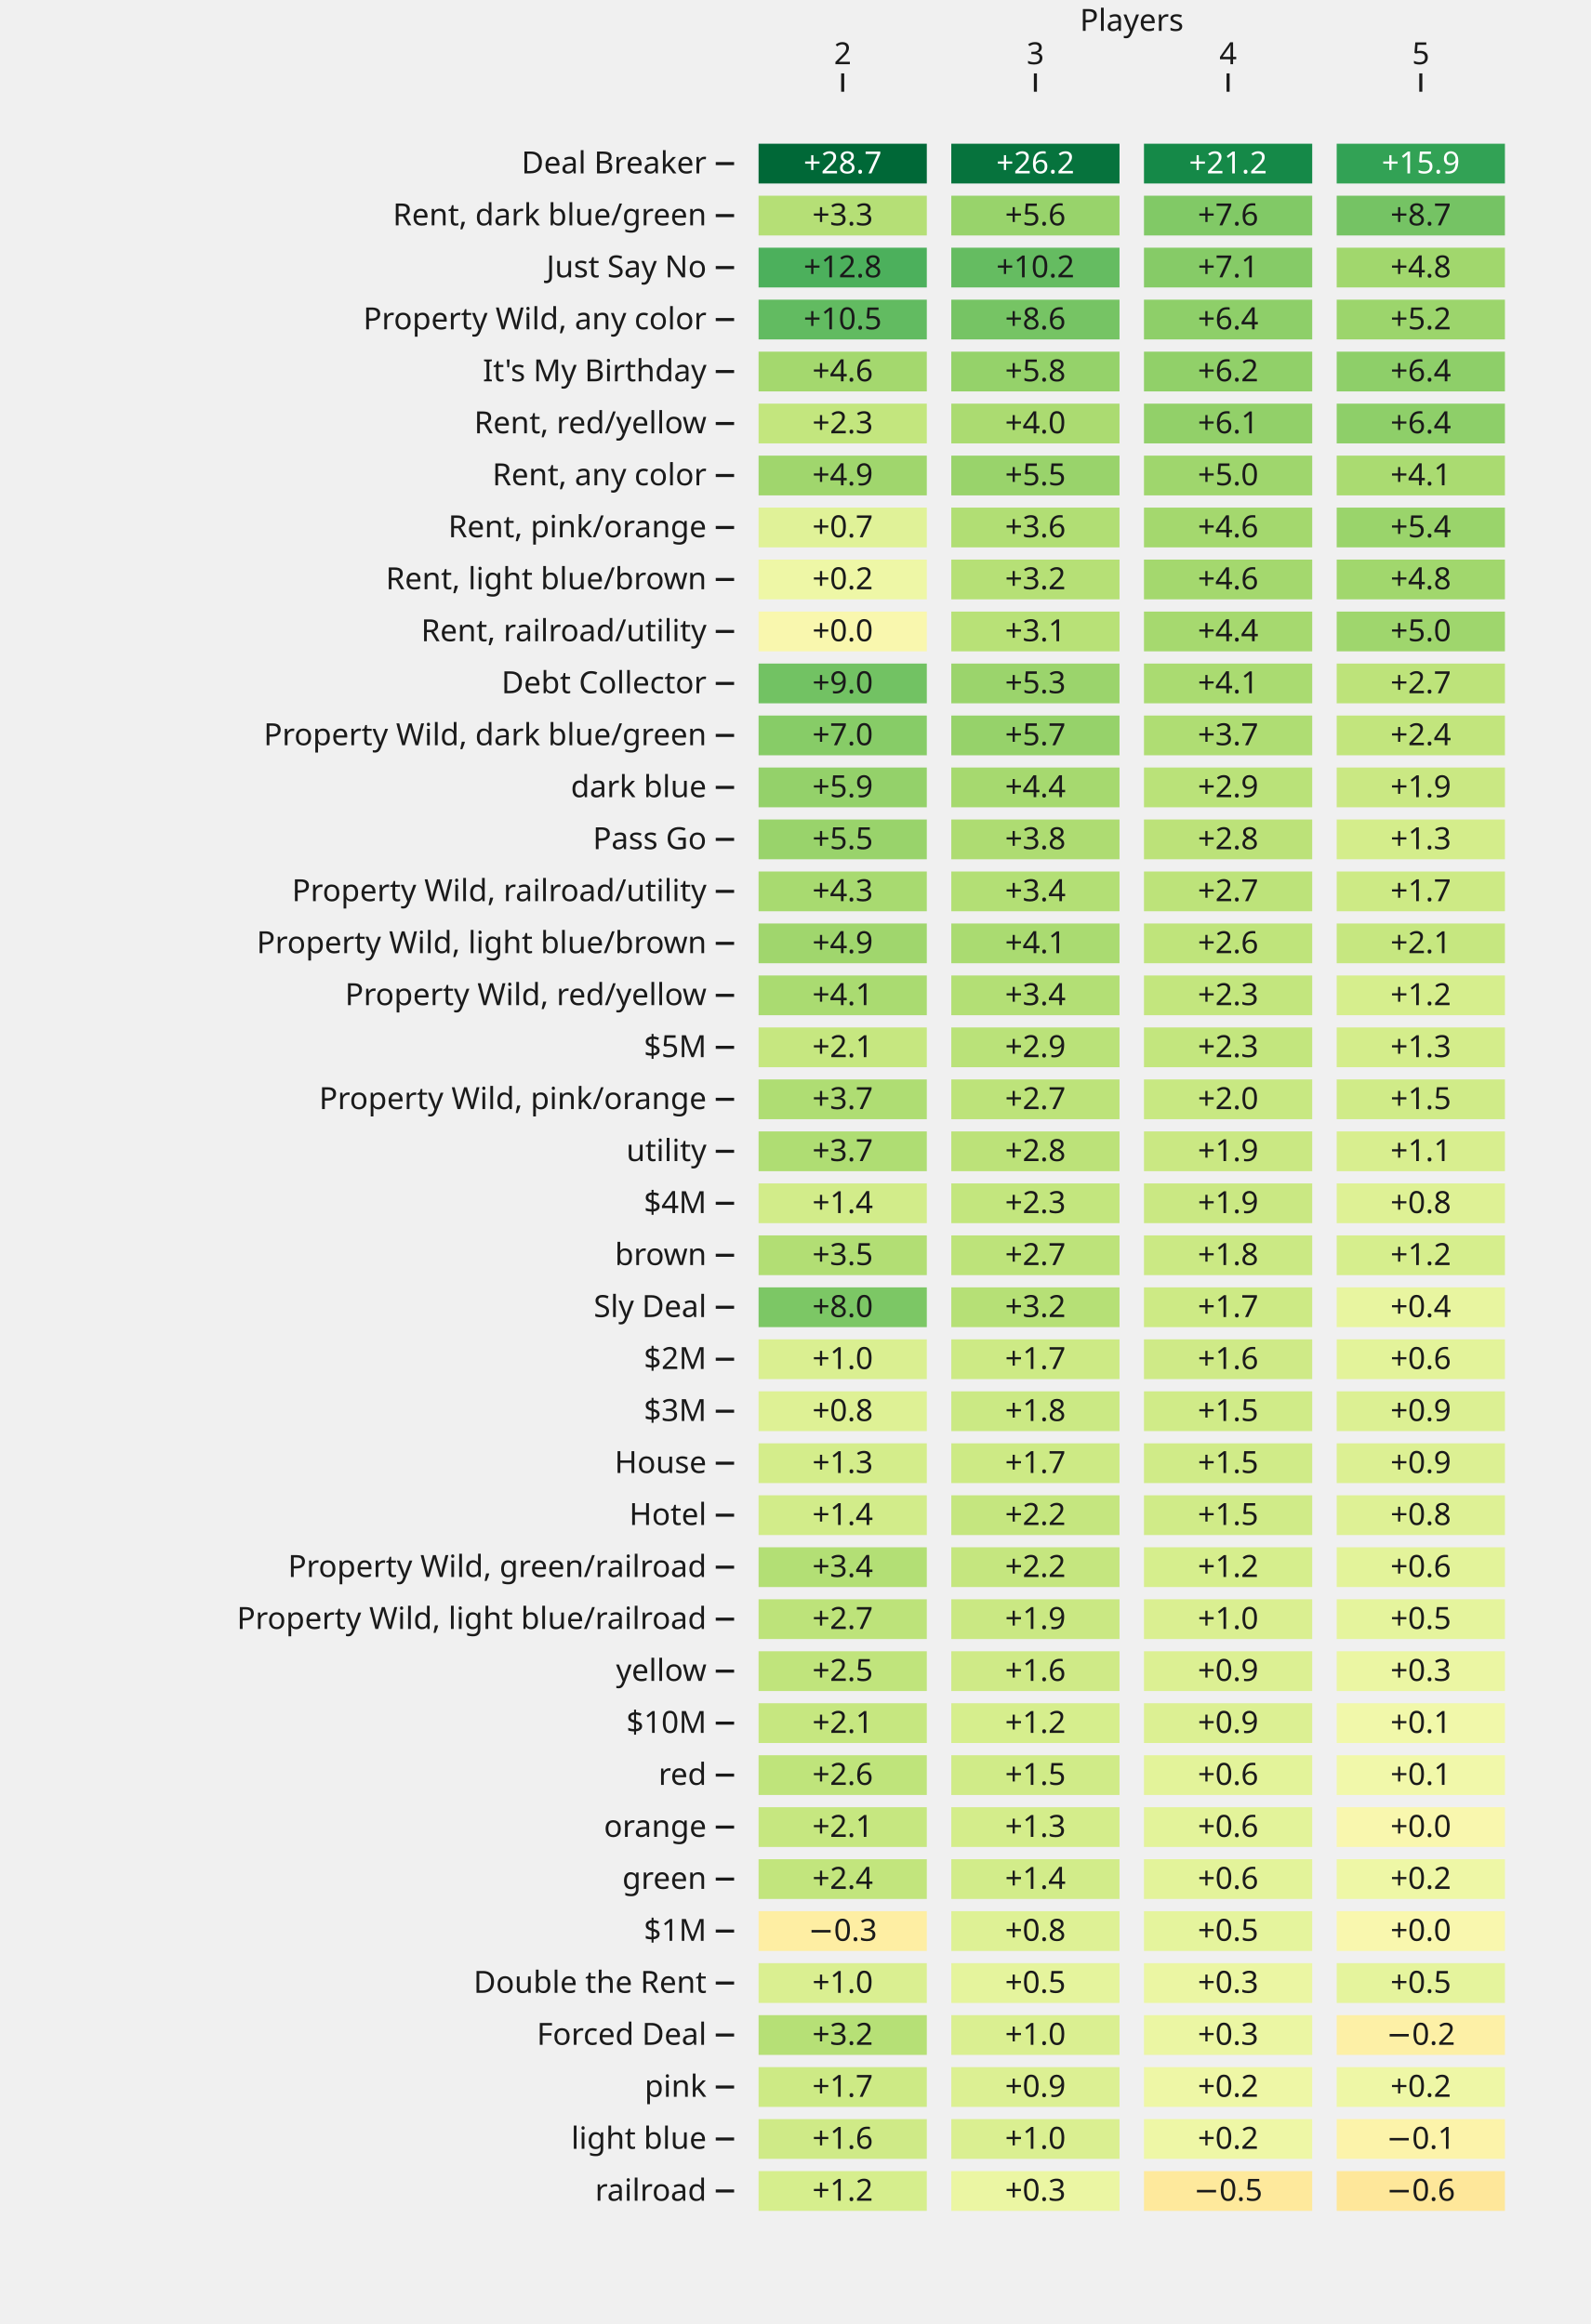
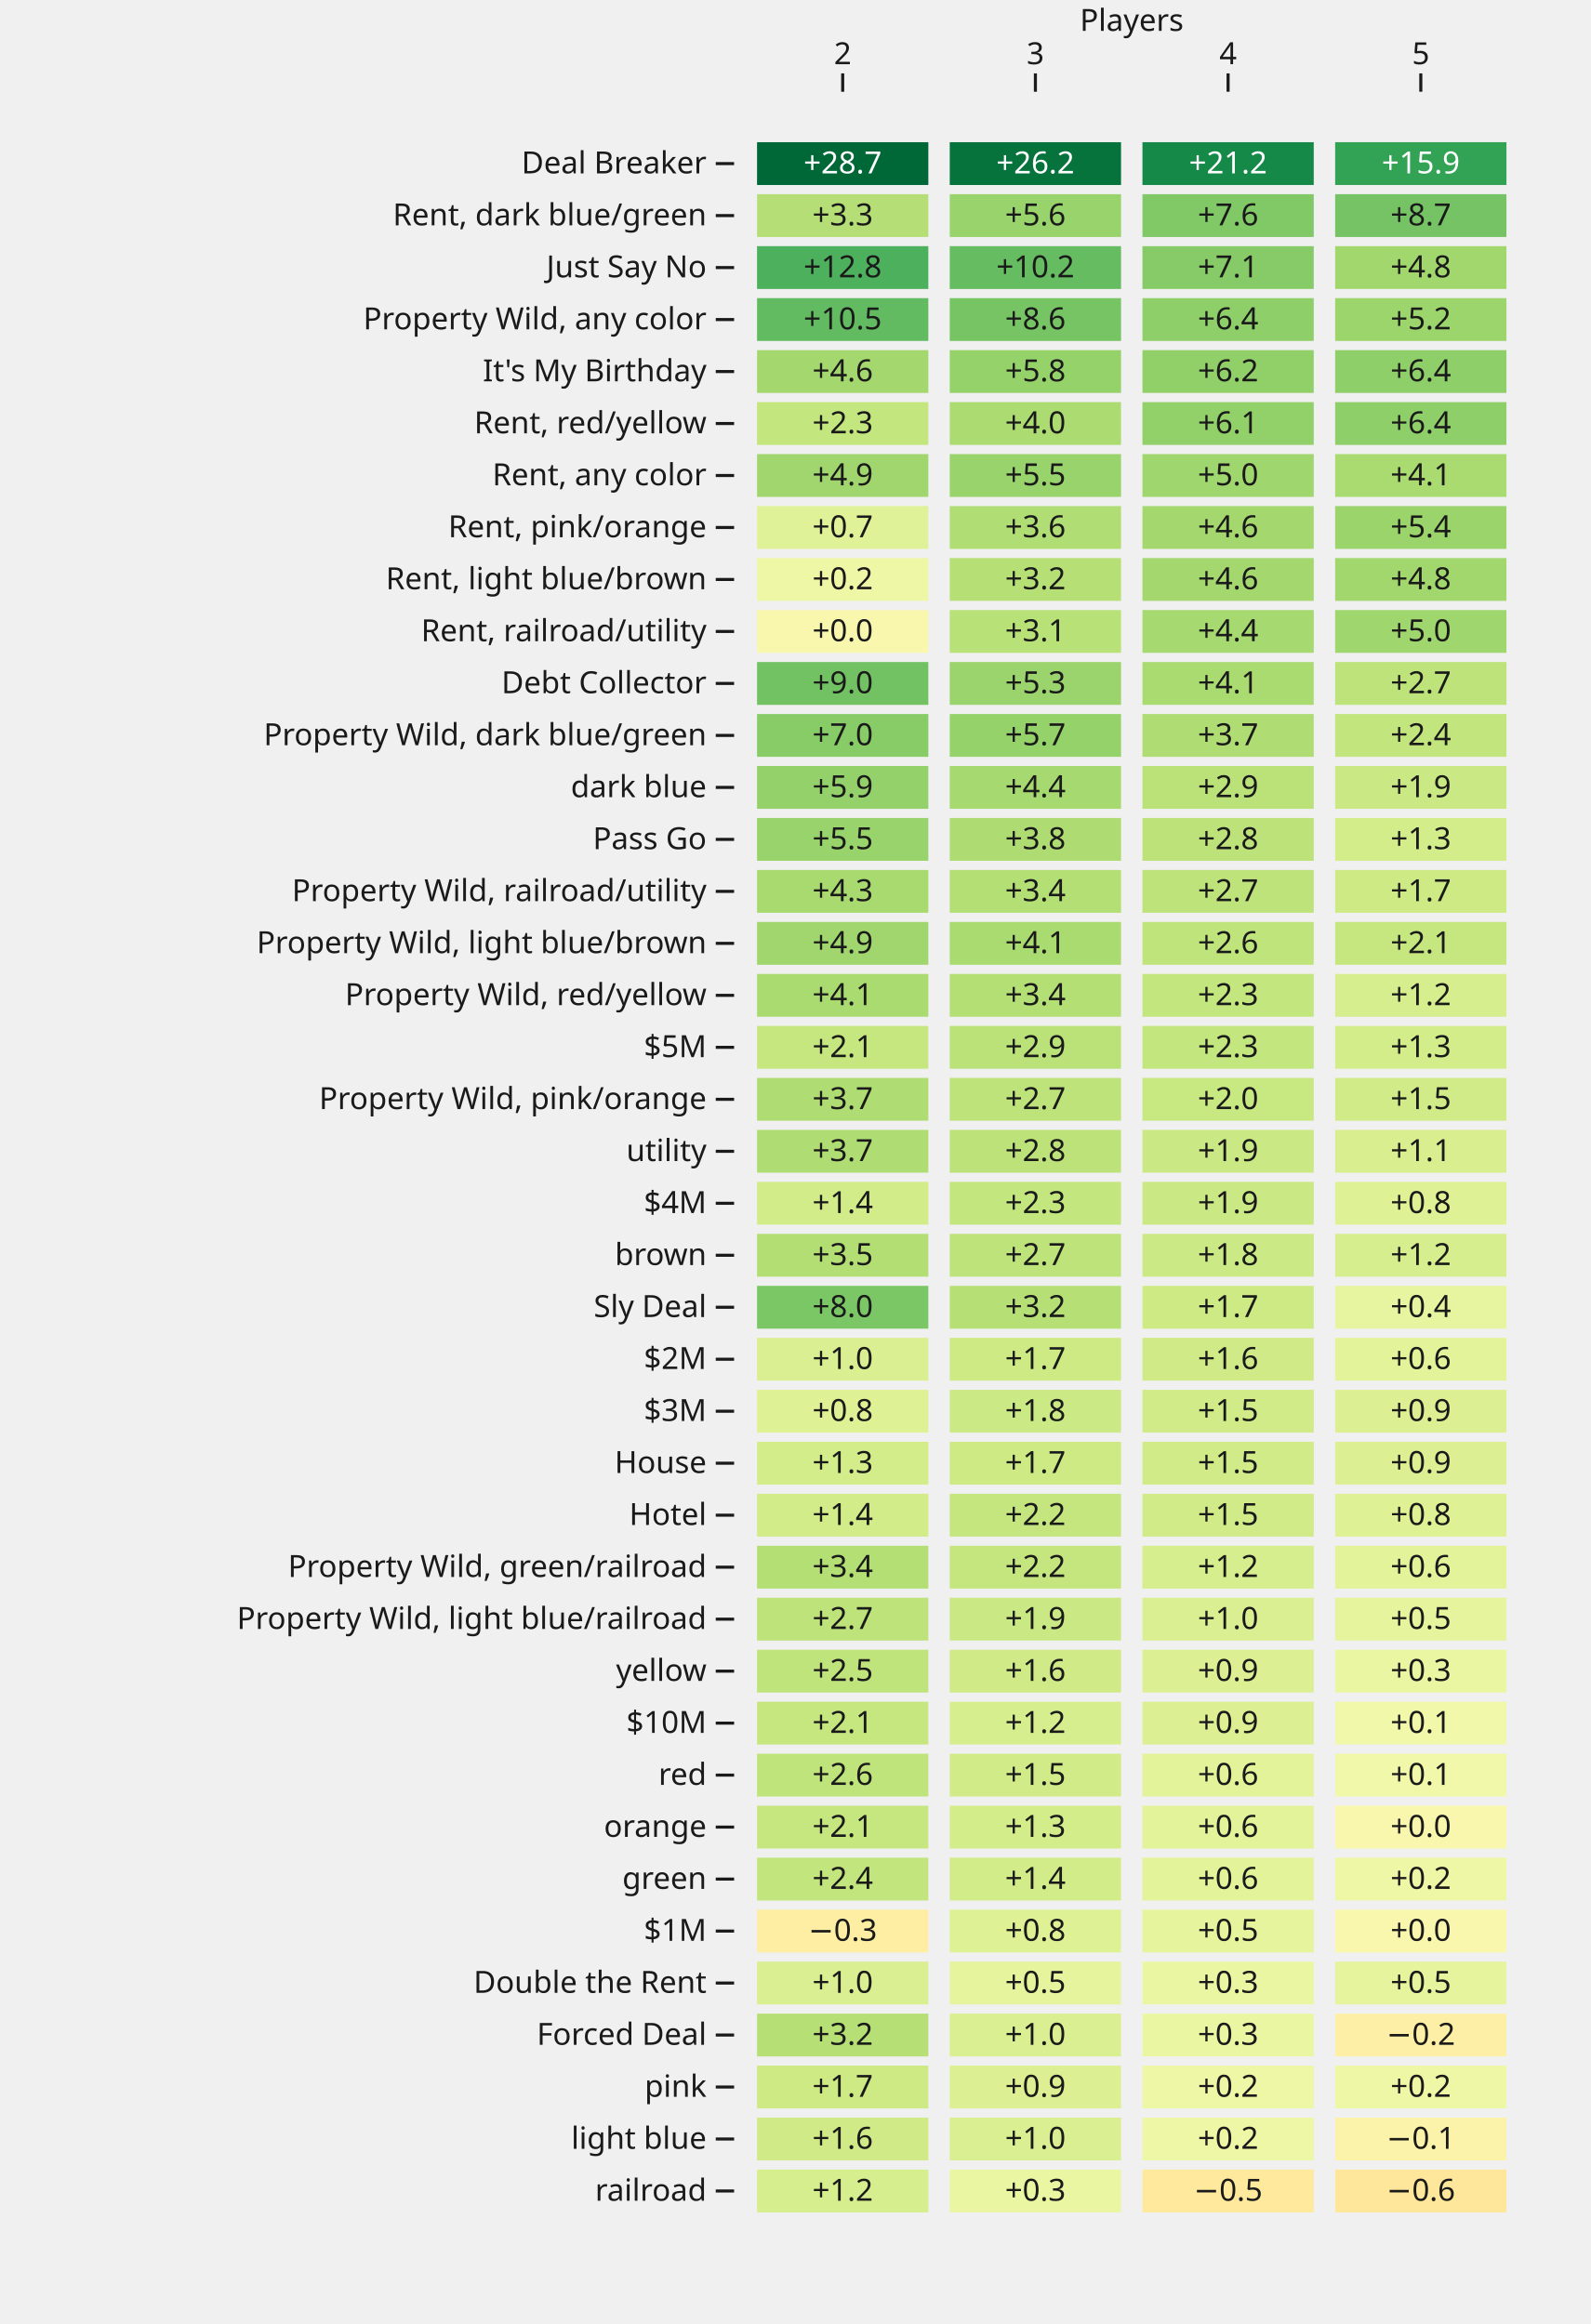
<svg xmlns="http://www.w3.org/2000/svg" class="plot-d6a7b5" fill="currentColor" font-family="system-ui, sans-serif" font-size="10" text-anchor="middle" width="520" height="760" viewBox="0 0 520 760" style="background: rgb(255, 255, 255); color: rgb(26, 26, 26);">
  <style>@media (prefers-color-scheme: dark) { :root { filter: invert(1) hue-rotate(180deg); background: none !important } }</style>
  <style>:where(.plot-d6a7b5) {
  --plot-background: white;
  display: block;
  height: auto;
  height: intrinsic;
  max-width: 100%;
}
:where(.plot-d6a7b5 text),
:where(.plot-d6a7b5 tspan) {
  white-space: pre;
}</style>
  <g aria-label="y-axis tick" aria-hidden="true" fill="none" stroke="currentColor" transform="translate(0,7.5)">
    <path transform="translate(240,46)" d="M0,0L-6,0" />
    <path transform="translate(240,63)" d="M0,0L-6,0" />
    <path transform="translate(240,80)" d="M0,0L-6,0" />
    <path transform="translate(240,97)" d="M0,0L-6,0" />
    <path transform="translate(240,114)" d="M0,0L-6,0" />
    <path transform="translate(240,131)" d="M0,0L-6,0" />
    <path transform="translate(240,148)" d="M0,0L-6,0" />
    <path transform="translate(240,165)" d="M0,0L-6,0" />
    <path transform="translate(240,182)" d="M0,0L-6,0" />
    <path transform="translate(240,199)" d="M0,0L-6,0" />
    <path transform="translate(240,216)" d="M0,0L-6,0" />
    <path transform="translate(240,233)" d="M0,0L-6,0" />
    <path transform="translate(240,250)" d="M0,0L-6,0" />
    <path transform="translate(240,267)" d="M0,0L-6,0" />
    <path transform="translate(240,284)" d="M0,0L-6,0" />
    <path transform="translate(240,301)" d="M0,0L-6,0" />
    <path transform="translate(240,318)" d="M0,0L-6,0" />
    <path transform="translate(240,335)" d="M0,0L-6,0" />
    <path transform="translate(240,352)" d="M0,0L-6,0" />
    <path transform="translate(240,369)" d="M0,0L-6,0" />
    <path transform="translate(240,386)" d="M0,0L-6,0" />
    <path transform="translate(240,403)" d="M0,0L-6,0" />
    <path transform="translate(240,420)" d="M0,0L-6,0" />
    <path transform="translate(240,437)" d="M0,0L-6,0" />
    <path transform="translate(240,454)" d="M0,0L-6,0" />
    <path transform="translate(240,471)" d="M0,0L-6,0" />
    <path transform="translate(240,488)" d="M0,0L-6,0" />
    <path transform="translate(240,505)" d="M0,0L-6,0" />
    <path transform="translate(240,522)" d="M0,0L-6,0" />
    <path transform="translate(240,539)" d="M0,0L-6,0" />
    <path transform="translate(240,556)" d="M0,0L-6,0" />
    <path transform="translate(240,573)" d="M0,0L-6,0" />
    <path transform="translate(240,590)" d="M0,0L-6,0" />
    <path transform="translate(240,607)" d="M0,0L-6,0" />
    <path transform="translate(240,624)" d="M0,0L-6,0" />
    <path transform="translate(240,641)" d="M0,0L-6,0" />
    <path transform="translate(240,658)" d="M0,0L-6,0" />
    <path transform="translate(240,675)" d="M0,0L-6,0" />
    <path transform="translate(240,692)" d="M0,0L-6,0" />
    <path transform="translate(240,709)" d="M0,0L-6,0" />
  </g>
  <g aria-label="y-axis tick label" text-anchor="end" transform="translate(-9,7.5)">
    <text y="0.32em" transform="translate(240,46)">Deal Breaker</text>
    <text y="0.32em" transform="translate(240,63)">Rent, dark blue/green</text>
    <text y="0.32em" transform="translate(240,80)">Just Say No</text>
    <text y="0.32em" transform="translate(240,97)">Property Wild, any color</text>
    <text y="0.32em" transform="translate(240,114)">It's My Birthday</text>
    <text y="0.32em" transform="translate(240,131)">Rent, red/yellow</text>
    <text y="0.32em" transform="translate(240,148)">Rent, any color</text>
    <text y="0.32em" transform="translate(240,165)">Rent, pink/orange</text>
    <text y="0.32em" transform="translate(240,182)">Rent, light blue/brown</text>
    <text y="0.32em" transform="translate(240,199)">Rent, railroad/utility</text>
    <text y="0.32em" transform="translate(240,216)">Debt Collector</text>
    <text y="0.32em" transform="translate(240,233)">Property Wild, dark blue/green</text>
    <text y="0.32em" transform="translate(240,250)">dark blue</text>
    <text y="0.32em" transform="translate(240,267)">Pass Go</text>
    <text y="0.32em" transform="translate(240,284)">Property Wild, railroad/utility</text>
    <text y="0.32em" transform="translate(240,301)">Property Wild, light blue/brown</text>
    <text y="0.32em" transform="translate(240,318)">Property Wild, red/yellow</text>
    <text y="0.32em" transform="translate(240,335)">$5M</text>
    <text y="0.32em" transform="translate(240,352)">Property Wild, pink/orange</text>
    <text y="0.32em" transform="translate(240,369)">utility</text>
    <text y="0.32em" transform="translate(240,386)">$4M</text>
    <text y="0.32em" transform="translate(240,403)">brown</text>
    <text y="0.32em" transform="translate(240,420)">Sly Deal</text>
    <text y="0.32em" transform="translate(240,437)">$2M</text>
    <text y="0.32em" transform="translate(240,454)">$3M</text>
    <text y="0.32em" transform="translate(240,471)">House</text>
    <text y="0.32em" transform="translate(240,488)">Hotel</text>
    <text y="0.32em" transform="translate(240,505)">Property Wild, green/railroad</text>
    <text y="0.32em" transform="translate(240,522)">Property Wild, light blue/railroad</text>
    <text y="0.32em" transform="translate(240,539)">yellow</text>
    <text y="0.32em" transform="translate(240,556)">$10M</text>
    <text y="0.32em" transform="translate(240,573)">red</text>
    <text y="0.32em" transform="translate(240,590)">orange</text>
    <text y="0.32em" transform="translate(240,607)">green</text>
    <text y="0.32em" transform="translate(240,624)">$1M</text>
    <text y="0.32em" transform="translate(240,641)">Double the Rent</text>
    <text y="0.32em" transform="translate(240,658)">Forced Deal</text>
    <text y="0.32em" transform="translate(240,675)">pink</text>
    <text y="0.32em" transform="translate(240,692)">light blue</text>
    <text y="0.32em" transform="translate(240,709)">railroad</text>
  </g>
  <g aria-label="x-axis tick" aria-hidden="true" fill="none" stroke="currentColor" transform="translate(28.5,0)">
    <path transform="translate(247,30)" d="M0,0L0,-6" />
    <path transform="translate(310,30)" d="M0,0L0,-6" />
    <path transform="translate(373,30)" d="M0,0L0,-6" />
    <path transform="translate(436,30)" d="M0,0L0,-6" />
  </g>
  <g aria-label="x-axis tick label" transform="translate(28.5,-9)">
    <text transform="translate(247,30)">2</text>
    <text transform="translate(310,30)">3</text>
    <text transform="translate(373,30)">4</text>
    <text transform="translate(436,30)">5</text>
  </g>
  <g aria-label="x-axis label" transform="translate(0,-27)">
    <text y="0.71em" transform="translate(370,30)">Players</text>
  </g>
  <g aria-label="cell">
-     <rect x="248" width="55" y="47" height="13" fill="rgb(0, 104, 55)" />
-     <rect x="311" width="55" y="47" height="13" fill="rgb(6, 115, 61)" />
-     <rect x="374" width="55" y="47" height="13" fill="rgb(21, 137, 72)" />
-     <rect x="437" width="55" y="47" height="13" fill="rgb(50, 162, 85)" />
-     <rect x="248" width="55" y="64" height="13" fill="rgb(181, 223, 118)" />
-     <rect x="311" width="55" y="64" height="13" fill="rgb(152, 211, 107)" />
-     <rect x="374" width="55" y="64" height="13" fill="rgb(129, 201, 102)" />
-     <rect x="437" width="55" y="64" height="13" fill="rgb(117, 195, 100)" />
-     <rect x="248" width="55" y="81" height="13" fill="rgb(76, 176, 92)" />
-     <rect x="311" width="55" y="81" height="13" fill="rgb(101, 188, 97)" />
-     <rect x="374" width="55" y="81" height="13" fill="rgb(134, 203, 103)" />
-     <rect x="437" width="55" y="81" height="13" fill="rgb(161, 215, 109)" />
-     <rect x="248" width="55" y="98" height="13" fill="rgb(98, 187, 97)" />
-     <rect x="311" width="55" y="98" height="13" fill="rgb(118, 196, 100)" />
-     <rect x="374" width="55" y="98" height="13" fill="rgb(142, 207, 105)" />
-     <rect x="437" width="55" y="98" height="13" fill="rgb(156, 213, 108)" />
-     <rect x="248" width="55" y="115" height="13" fill="rgb(164, 216, 110)" />
-     <rect x="311" width="55" y="115" height="13" fill="rgb(149, 210, 106)" />
-     <rect x="374" width="55" y="115" height="13" fill="rgb(145, 208, 105)" />
-     <rect x="437" width="55" y="115" height="13" fill="rgb(142, 207, 105)" />
-     <rect x="248" width="55" y="132" height="13" fill="rgb(195, 230, 126)" />
-     <rect x="311" width="55" y="132" height="13" fill="rgb(171, 219, 113)" />
-     <rect x="374" width="55" y="132" height="13" fill="rgb(146, 208, 105)" />
-     <rect x="437" width="55" y="132" height="13" fill="rgb(142, 207, 105)" />
-     <rect x="248" width="55" y="149" height="13" fill="rgb(160, 214, 109)" />
-     <rect x="311" width="55" y="149" height="13" fill="rgb(153, 211, 107)" />
-     <rect x="374" width="55" y="149" height="13" fill="rgb(159, 214, 109)" />
-     <rect x="437" width="55" y="149" height="13" fill="rgb(170, 219, 113)" />
-     <rect x="248" width="55" y="166" height="13" fill="rgb(224, 242, 152)" />
-     <rect x="311" width="55" y="166" height="13" fill="rgb(177, 222, 116)" />
-     <rect x="374" width="55" y="166" height="13" fill="rgb(164, 216, 110)" />
-     <rect x="437" width="55" y="166" height="13" fill="rgb(154, 212, 107)" />
-     <rect x="248" width="55" y="183" height="13" fill="rgb(238, 247, 166)" />
-     <rect x="311" width="55" y="183" height="13" fill="rgb(182, 224, 118)" />
-     <rect x="374" width="55" y="183" height="13" fill="rgb(164, 216, 110)" />
-     <rect x="437" width="55" y="183" height="13" fill="rgb(161, 215, 109)" />
-     <rect x="248" width="55" y="200" height="13" fill="rgb(249, 247, 174)" />
-     <rect x="311" width="55" y="200" height="13" fill="rgb(184, 225, 119)" />
-     <rect x="374" width="55" y="200" height="13" fill="rgb(166, 217, 111)" />
-     <rect x="437" width="55" y="200" height="13" fill="rgb(159, 214, 109)" />
-     <rect x="248" width="55" y="217" height="13" fill="rgb(114, 194, 99)" />
-     <rect x="311" width="55" y="217" height="13" fill="rgb(155, 212, 108)" />
-     <rect x="374" width="55" y="217" height="13" fill="rgb(170, 219, 113)" />
-     <rect x="437" width="55" y="217" height="13" fill="rgb(189, 227, 122)" />
-     <rect x="248" width="55" y="234" height="13" fill="rgb(135, 204, 103)" />
-     <rect x="311" width="55" y="234" height="13" fill="rgb(150, 210, 106)" />
-     <rect x="374" width="55" y="234" height="13" fill="rgb(175, 221, 115)" />
-     <rect x="437" width="55" y="234" height="13" fill="rgb(194, 229, 125)" />
-     <rect x="248" width="55" y="251" height="13" fill="rgb(148, 209, 106)" />
-     <rect x="311" width="55" y="251" height="13" fill="rgb(166, 217, 111)" />
-     <rect x="374" width="55" y="251" height="13" fill="rgb(186, 226, 121)" />
-     <rect x="437" width="55" y="251" height="13" fill="rgb(202, 232, 131)" />
-     <rect x="248" width="55" y="268" height="13" fill="rgb(153, 211, 107)" />
-     <rect x="311" width="55" y="268" height="13" fill="rgb(174, 220, 114)" />
-     <rect x="374" width="55" y="268" height="13" fill="rgb(188, 226, 121)" />
-     <rect x="437" width="55" y="268" height="13" fill="rgb(212, 237, 139)" />
-     <rect x="248" width="55" y="285" height="13" fill="rgb(168, 218, 112)" />
-     <rect x="311" width="55" y="285" height="13" fill="rgb(179, 223, 117)" />
-     <rect x="374" width="55" y="285" height="13" fill="rgb(189, 227, 122)" />
-     <rect x="437" width="55" y="285" height="13" fill="rgb(205, 234, 133)" />
-     <rect x="248" width="55" y="302" height="13" fill="rgb(160, 214, 109)" />
-     <rect x="311" width="55" y="302" height="13" fill="rgb(170, 219, 113)" />
-     <rect x="374" width="55" y="302" height="13" fill="rgb(191, 228, 123)" />
-     <rect x="437" width="55" y="302" height="13" fill="rgb(198, 231, 128)" />
-     <rect x="248" width="55" y="319" height="13" fill="rgb(170, 219, 113)" />
-     <rect x="311" width="55" y="319" height="13" fill="rgb(179, 223, 117)" />
-     <rect x="374" width="55" y="319" height="13" fill="rgb(195, 230, 126)" />
-     <rect x="437" width="55" y="319" height="13" fill="rgb(214, 238, 141)" />
-     <rect x="248" width="55" y="336" height="13" fill="rgb(198, 231, 128)" />
-     <rect x="311" width="55" y="336" height="13" fill="rgb(186, 226, 121)" />
-     <rect x="374" width="55" y="336" height="13" fill="rgb(195, 230, 126)" />
-     <rect x="437" width="55" y="336" height="13" fill="rgb(212, 237, 139)" />
-     <rect x="248" width="55" y="353" height="13" fill="rgb(175, 221, 115)" />
-     <rect x="311" width="55" y="353" height="13" fill="rgb(189, 227, 122)" />
-     <rect x="374" width="55" y="353" height="13" fill="rgb(200, 232, 130)" />
-     <rect x="437" width="55" y="353" height="13" fill="rgb(208, 235, 136)" />
-     <rect x="248" width="55" y="370" height="13" fill="rgb(175, 221, 115)" />
-     <rect x="311" width="55" y="370" height="13" fill="rgb(188, 226, 121)" />
-     <rect x="374" width="55" y="370" height="13" fill="rgb(202, 232, 131)" />
-     <rect x="437" width="55" y="370" height="13" fill="rgb(216, 238, 143)" />
-     <rect x="248" width="55" y="387" height="13" fill="rgb(210, 236, 138)" />
-     <rect x="311" width="55" y="387" height="13" fill="rgb(195, 230, 126)" />
-     <rect x="374" width="55" y="387" height="13" fill="rgb(202, 232, 131)" />
-     <rect x="437" width="55" y="387" height="13" fill="rgb(222, 241, 149)" />
-     <rect x="248" width="55" y="404" height="13" fill="rgb(178, 222, 116)" />
-     <rect x="311" width="55" y="404" height="13" fill="rgb(189, 227, 122)" />
-     <rect x="374" width="55" y="404" height="13" fill="rgb(203, 233, 132)" />
-     <rect x="437" width="55" y="404" height="13" fill="rgb(214, 238, 141)" />
-     <rect x="248" width="55" y="421" height="13" fill="rgb(124, 199, 101)" />
-     <rect x="311" width="55" y="421" height="13" fill="rgb(182, 224, 118)" />
-     <rect x="374" width="55" y="421" height="13" fill="rgb(205, 234, 133)" />
-     <rect x="437" width="55" y="421" height="13" fill="rgb(232, 245, 160)" />
-     <rect x="248" width="55" y="438" height="13" fill="rgb(218, 239, 145)" />
-     <rect x="311" width="55" y="438" height="13" fill="rgb(205, 234, 133)" />
-     <rect x="374" width="55" y="438" height="13" fill="rgb(207, 234, 135)" />
-     <rect x="437" width="55" y="438" height="13" fill="rgb(227, 243, 154)" />
-     <rect x="248" width="55" y="455" height="13" fill="rgb(222, 241, 149)" />
-     <rect x="311" width="55" y="455" height="13" fill="rgb(203, 233, 132)" />
-     <rect x="374" width="55" y="455" height="13" fill="rgb(208, 235, 136)" />
-     <rect x="437" width="55" y="455" height="13" fill="rgb(220, 240, 147)" />
-     <rect x="248" width="55" y="472" height="13" fill="rgb(212, 237, 139)" />
-     <rect x="311" width="55" y="472" height="13" fill="rgb(205, 234, 133)" />
-     <rect x="374" width="55" y="472" height="13" fill="rgb(208, 235, 136)" />
-     <rect x="437" width="55" y="472" height="13" fill="rgb(220, 240, 147)" />
-     <rect x="248" width="55" y="489" height="13" fill="rgb(210, 236, 138)" />
-     <rect x="311" width="55" y="489" height="13" fill="rgb(197, 230, 127)" />
-     <rect x="374" width="55" y="489" height="13" fill="rgb(208, 235, 136)" />
-     <rect x="437" width="55" y="489" height="13" fill="rgb(222, 241, 149)" />
-     <rect x="248" width="55" y="506" height="13" fill="rgb(179, 223, 117)" />
-     <rect x="311" width="55" y="506" height="13" fill="rgb(197, 230, 127)" />
-     <rect x="374" width="55" y="506" height="13" fill="rgb(214, 238, 141)" />
-     <rect x="437" width="55" y="506" height="13" fill="rgb(227, 243, 154)" />
-     <rect x="248" width="55" y="523" height="13" fill="rgb(189, 227, 122)" />
-     <rect x="311" width="55" y="523" height="13" fill="rgb(202, 232, 131)" />
-     <rect x="374" width="55" y="523" height="13" fill="rgb(218, 239, 145)" />
-     <rect x="437" width="55" y="523" height="13" fill="rgb(229, 244, 157)" />
-     <rect x="248" width="55" y="540" height="13" fill="rgb(192, 228, 124)" />
-     <rect x="311" width="55" y="540" height="13" fill="rgb(207, 234, 135)" />
-     <rect x="374" width="55" y="540" height="13" fill="rgb(220, 240, 147)" />
-     <rect x="437" width="55" y="540" height="13" fill="rgb(235, 246, 163)" />
-     <rect x="248" width="55" y="557" height="13" fill="rgb(198, 231, 128)" />
-     <rect x="311" width="55" y="557" height="13" fill="rgb(214, 238, 141)" />
-     <rect x="374" width="55" y="557" height="13" fill="rgb(220, 240, 147)" />
-     <rect x="437" width="55" y="557" height="13" fill="rgb(241, 248, 170)" />
-     <rect x="248" width="55" y="574" height="13" fill="rgb(191, 228, 123)" />
-     <rect x="311" width="55" y="574" height="13" fill="rgb(208, 235, 136)" />
-     <rect x="374" width="55" y="574" height="13" fill="rgb(227, 243, 154)" />
-     <rect x="437" width="55" y="574" height="13" fill="rgb(241, 248, 170)" />
-     <rect x="248" width="55" y="591" height="13" fill="rgb(198, 231, 128)" />
-     <rect x="311" width="55" y="591" height="13" fill="rgb(212, 237, 139)" />
-     <rect x="374" width="55" y="591" height="13" fill="rgb(227, 243, 154)" />
-     <rect x="437" width="55" y="591" height="13" fill="rgb(249, 247, 174)" />
-     <rect x="248" width="55" y="608" height="13" fill="rgb(194, 229, 125)" />
-     <rect x="311" width="55" y="608" height="13" fill="rgb(210, 236, 138)" />
-     <rect x="374" width="55" y="608" height="13" fill="rgb(227, 243, 154)" />
-     <rect x="437" width="55" y="608" height="13" fill="rgb(238, 247, 166)" />
-     <rect x="248" width="55" y="625" height="13" fill="rgb(254, 238, 163)" />
-     <rect x="311" width="55" y="625" height="13" fill="rgb(222, 241, 149)" />
-     <rect x="374" width="55" y="625" height="13" fill="rgb(229, 244, 157)" />
-     <rect x="437" width="55" y="625" height="13" fill="rgb(249, 247, 174)" />
-     <rect x="248" width="55" y="642" height="13" fill="rgb(218, 239, 145)" />
-     <rect x="311" width="55" y="642" height="13" fill="rgb(229, 244, 157)" />
-     <rect x="374" width="55" y="642" height="13" fill="rgb(235, 246, 163)" />
-     <rect x="437" width="55" y="642" height="13" fill="rgb(229, 244, 157)" />
-     <rect x="248" width="55" y="659" height="13" fill="rgb(182, 224, 118)" />
-     <rect x="311" width="55" y="659" height="13" fill="rgb(218, 239, 145)" />
-     <rect x="374" width="55" y="659" height="13" fill="rgb(235, 246, 163)" />
-     <rect x="437" width="55" y="659" height="13" fill="rgb(253, 240, 166)" />
-     <rect x="248" width="55" y="676" height="13" fill="rgb(205, 234, 133)" />
-     <rect x="311" width="55" y="676" height="13" fill="rgb(220, 240, 147)" />
-     <rect x="374" width="55" y="676" height="13" fill="rgb(238, 247, 166)" />
-     <rect x="437" width="55" y="676" height="13" fill="rgb(238, 247, 166)" />
-     <rect x="248" width="55" y="693" height="13" fill="rgb(207, 234, 135)" />
-     <rect x="311" width="55" y="693" height="13" fill="rgb(218, 239, 145)" />
-     <rect x="374" width="55" y="693" height="13" fill="rgb(238, 247, 166)" />
-     <rect x="437" width="55" y="693" height="13" fill="rgb(252, 243, 170)" />
-     <rect x="248" width="55" y="710" height="13" fill="rgb(214, 238, 141)" />
-     <rect x="311" width="55" y="710" height="13" fill="rgb(235, 246, 163)" />
-     <rect x="374" width="55" y="710" height="13" fill="rgb(254, 233, 156)" />
-     <rect x="437" width="55" y="710" height="13" fill="rgb(254, 231, 154)" />
+     <rect x="247.5" width="56" y="46.5" height="14" fill="rgb(0, 104, 55)" />
+     <rect x="310.5" width="56" y="46.5" height="14" fill="rgb(6, 115, 61)" />
+     <rect x="373.5" width="56" y="46.5" height="14" fill="rgb(21, 137, 72)" />
+     <rect x="436.5" width="56" y="46.5" height="14" fill="rgb(50, 162, 85)" />
+     <rect x="247.5" width="56" y="63.5" height="14" fill="rgb(181, 223, 118)" />
+     <rect x="310.5" width="56" y="63.5" height="14" fill="rgb(152, 211, 107)" />
+     <rect x="373.5" width="56" y="63.5" height="14" fill="rgb(129, 201, 102)" />
+     <rect x="436.5" width="56" y="63.5" height="14" fill="rgb(117, 195, 100)" />
+     <rect x="247.5" width="56" y="80.5" height="14" fill="rgb(76, 176, 92)" />
+     <rect x="310.5" width="56" y="80.5" height="14" fill="rgb(101, 188, 97)" />
+     <rect x="373.5" width="56" y="80.5" height="14" fill="rgb(134, 203, 103)" />
+     <rect x="436.5" width="56" y="80.5" height="14" fill="rgb(161, 215, 109)" />
+     <rect x="247.5" width="56" y="97.5" height="14" fill="rgb(98, 187, 97)" />
+     <rect x="310.5" width="56" y="97.5" height="14" fill="rgb(118, 196, 100)" />
+     <rect x="373.5" width="56" y="97.5" height="14" fill="rgb(142, 207, 105)" />
+     <rect x="436.5" width="56" y="97.5" height="14" fill="rgb(156, 213, 108)" />
+     <rect x="247.5" width="56" y="114.5" height="14" fill="rgb(164, 216, 110)" />
+     <rect x="310.5" width="56" y="114.5" height="14" fill="rgb(149, 210, 106)" />
+     <rect x="373.5" width="56" y="114.5" height="14" fill="rgb(145, 208, 105)" />
+     <rect x="436.5" width="56" y="114.5" height="14" fill="rgb(142, 207, 105)" />
+     <rect x="247.5" width="56" y="131.5" height="14" fill="rgb(195, 230, 126)" />
+     <rect x="310.5" width="56" y="131.5" height="14" fill="rgb(171, 219, 113)" />
+     <rect x="373.5" width="56" y="131.5" height="14" fill="rgb(146, 208, 105)" />
+     <rect x="436.5" width="56" y="131.5" height="14" fill="rgb(142, 207, 105)" />
+     <rect x="247.5" width="56" y="148.5" height="14" fill="rgb(160, 214, 109)" />
+     <rect x="310.5" width="56" y="148.5" height="14" fill="rgb(153, 211, 107)" />
+     <rect x="373.5" width="56" y="148.5" height="14" fill="rgb(159, 214, 109)" />
+     <rect x="436.5" width="56" y="148.5" height="14" fill="rgb(170, 219, 113)" />
+     <rect x="247.5" width="56" y="165.5" height="14" fill="rgb(224, 242, 152)" />
+     <rect x="310.5" width="56" y="165.5" height="14" fill="rgb(177, 222, 116)" />
+     <rect x="373.5" width="56" y="165.5" height="14" fill="rgb(164, 216, 110)" />
+     <rect x="436.5" width="56" y="165.5" height="14" fill="rgb(154, 212, 107)" />
+     <rect x="247.5" width="56" y="182.5" height="14" fill="rgb(238, 247, 166)" />
+     <rect x="310.5" width="56" y="182.5" height="14" fill="rgb(182, 224, 118)" />
+     <rect x="373.5" width="56" y="182.5" height="14" fill="rgb(164, 216, 110)" />
+     <rect x="436.5" width="56" y="182.5" height="14" fill="rgb(161, 215, 109)" />
+     <rect x="247.5" width="56" y="199.5" height="14" fill="rgb(249, 247, 174)" />
+     <rect x="310.5" width="56" y="199.5" height="14" fill="rgb(184, 225, 119)" />
+     <rect x="373.5" width="56" y="199.5" height="14" fill="rgb(166, 217, 111)" />
+     <rect x="436.5" width="56" y="199.5" height="14" fill="rgb(159, 214, 109)" />
+     <rect x="247.5" width="56" y="216.5" height="14" fill="rgb(114, 194, 99)" />
+     <rect x="310.5" width="56" y="216.5" height="14" fill="rgb(155, 212, 108)" />
+     <rect x="373.5" width="56" y="216.5" height="14" fill="rgb(170, 219, 113)" />
+     <rect x="436.5" width="56" y="216.5" height="14" fill="rgb(189, 227, 122)" />
+     <rect x="247.5" width="56" y="233.5" height="14" fill="rgb(135, 204, 103)" />
+     <rect x="310.5" width="56" y="233.5" height="14" fill="rgb(150, 210, 106)" />
+     <rect x="373.5" width="56" y="233.5" height="14" fill="rgb(175, 221, 115)" />
+     <rect x="436.5" width="56" y="233.5" height="14" fill="rgb(194, 229, 125)" />
+     <rect x="247.5" width="56" y="250.5" height="14" fill="rgb(148, 209, 106)" />
+     <rect x="310.5" width="56" y="250.5" height="14" fill="rgb(166, 217, 111)" />
+     <rect x="373.5" width="56" y="250.5" height="14" fill="rgb(186, 226, 121)" />
+     <rect x="436.5" width="56" y="250.5" height="14" fill="rgb(202, 232, 131)" />
+     <rect x="247.5" width="56" y="267.5" height="14" fill="rgb(153, 211, 107)" />
+     <rect x="310.5" width="56" y="267.5" height="14" fill="rgb(174, 220, 114)" />
+     <rect x="373.5" width="56" y="267.5" height="14" fill="rgb(188, 226, 121)" />
+     <rect x="436.5" width="56" y="267.5" height="14" fill="rgb(212, 237, 139)" />
+     <rect x="247.5" width="56" y="284.5" height="14" fill="rgb(168, 218, 112)" />
+     <rect x="310.5" width="56" y="284.5" height="14" fill="rgb(179, 223, 117)" />
+     <rect x="373.5" width="56" y="284.5" height="14" fill="rgb(189, 227, 122)" />
+     <rect x="436.5" width="56" y="284.5" height="14" fill="rgb(205, 234, 133)" />
+     <rect x="247.5" width="56" y="301.5" height="14" fill="rgb(160, 214, 109)" />
+     <rect x="310.5" width="56" y="301.5" height="14" fill="rgb(170, 219, 113)" />
+     <rect x="373.5" width="56" y="301.5" height="14" fill="rgb(191, 228, 123)" />
+     <rect x="436.5" width="56" y="301.5" height="14" fill="rgb(198, 231, 128)" />
+     <rect x="247.5" width="56" y="318.5" height="14" fill="rgb(170, 219, 113)" />
+     <rect x="310.5" width="56" y="318.5" height="14" fill="rgb(179, 223, 117)" />
+     <rect x="373.5" width="56" y="318.5" height="14" fill="rgb(195, 230, 126)" />
+     <rect x="436.5" width="56" y="318.5" height="14" fill="rgb(214, 238, 141)" />
+     <rect x="247.5" width="56" y="335.5" height="14" fill="rgb(198, 231, 128)" />
+     <rect x="310.5" width="56" y="335.5" height="14" fill="rgb(186, 226, 121)" />
+     <rect x="373.5" width="56" y="335.5" height="14" fill="rgb(195, 230, 126)" />
+     <rect x="436.5" width="56" y="335.5" height="14" fill="rgb(212, 237, 139)" />
+     <rect x="247.5" width="56" y="352.5" height="14" fill="rgb(175, 221, 115)" />
+     <rect x="310.5" width="56" y="352.5" height="14" fill="rgb(189, 227, 122)" />
+     <rect x="373.5" width="56" y="352.5" height="14" fill="rgb(200, 232, 130)" />
+     <rect x="436.5" width="56" y="352.5" height="14" fill="rgb(208, 235, 136)" />
+     <rect x="247.5" width="56" y="369.5" height="14" fill="rgb(175, 221, 115)" />
+     <rect x="310.5" width="56" y="369.5" height="14" fill="rgb(188, 226, 121)" />
+     <rect x="373.5" width="56" y="369.5" height="14" fill="rgb(202, 232, 131)" />
+     <rect x="436.5" width="56" y="369.5" height="14" fill="rgb(216, 238, 143)" />
+     <rect x="247.5" width="56" y="386.5" height="14" fill="rgb(210, 236, 138)" />
+     <rect x="310.5" width="56" y="386.5" height="14" fill="rgb(195, 230, 126)" />
+     <rect x="373.5" width="56" y="386.5" height="14" fill="rgb(202, 232, 131)" />
+     <rect x="436.5" width="56" y="386.5" height="14" fill="rgb(222, 241, 149)" />
+     <rect x="247.5" width="56" y="403.5" height="14" fill="rgb(178, 222, 116)" />
+     <rect x="310.5" width="56" y="403.5" height="14" fill="rgb(189, 227, 122)" />
+     <rect x="373.5" width="56" y="403.5" height="14" fill="rgb(203, 233, 132)" />
+     <rect x="436.5" width="56" y="403.5" height="14" fill="rgb(214, 238, 141)" />
+     <rect x="247.5" width="56" y="420.5" height="14" fill="rgb(124, 199, 101)" />
+     <rect x="310.5" width="56" y="420.5" height="14" fill="rgb(182, 224, 118)" />
+     <rect x="373.5" width="56" y="420.5" height="14" fill="rgb(205, 234, 133)" />
+     <rect x="436.5" width="56" y="420.5" height="14" fill="rgb(232, 245, 160)" />
+     <rect x="247.5" width="56" y="437.5" height="14" fill="rgb(218, 239, 145)" />
+     <rect x="310.5" width="56" y="437.5" height="14" fill="rgb(205, 234, 133)" />
+     <rect x="373.5" width="56" y="437.5" height="14" fill="rgb(207, 234, 135)" />
+     <rect x="436.5" width="56" y="437.5" height="14" fill="rgb(227, 243, 154)" />
+     <rect x="247.5" width="56" y="454.5" height="14" fill="rgb(222, 241, 149)" />
+     <rect x="310.5" width="56" y="454.5" height="14" fill="rgb(203, 233, 132)" />
+     <rect x="373.5" width="56" y="454.5" height="14" fill="rgb(208, 235, 136)" />
+     <rect x="436.5" width="56" y="454.5" height="14" fill="rgb(220, 240, 147)" />
+     <rect x="247.5" width="56" y="471.5" height="14" fill="rgb(212, 237, 139)" />
+     <rect x="310.5" width="56" y="471.5" height="14" fill="rgb(205, 234, 133)" />
+     <rect x="373.5" width="56" y="471.5" height="14" fill="rgb(208, 235, 136)" />
+     <rect x="436.5" width="56" y="471.5" height="14" fill="rgb(220, 240, 147)" />
+     <rect x="247.5" width="56" y="488.5" height="14" fill="rgb(210, 236, 138)" />
+     <rect x="310.5" width="56" y="488.5" height="14" fill="rgb(197, 230, 127)" />
+     <rect x="373.5" width="56" y="488.5" height="14" fill="rgb(208, 235, 136)" />
+     <rect x="436.5" width="56" y="488.5" height="14" fill="rgb(222, 241, 149)" />
+     <rect x="247.5" width="56" y="505.5" height="14" fill="rgb(179, 223, 117)" />
+     <rect x="310.5" width="56" y="505.5" height="14" fill="rgb(197, 230, 127)" />
+     <rect x="373.5" width="56" y="505.5" height="14" fill="rgb(214, 238, 141)" />
+     <rect x="436.5" width="56" y="505.5" height="14" fill="rgb(227, 243, 154)" />
+     <rect x="247.5" width="56" y="522.5" height="14" fill="rgb(189, 227, 122)" />
+     <rect x="310.5" width="56" y="522.5" height="14" fill="rgb(202, 232, 131)" />
+     <rect x="373.5" width="56" y="522.5" height="14" fill="rgb(218, 239, 145)" />
+     <rect x="436.5" width="56" y="522.5" height="14" fill="rgb(229, 244, 157)" />
+     <rect x="247.5" width="56" y="539.5" height="14" fill="rgb(192, 228, 124)" />
+     <rect x="310.5" width="56" y="539.5" height="14" fill="rgb(207, 234, 135)" />
+     <rect x="373.5" width="56" y="539.5" height="14" fill="rgb(220, 240, 147)" />
+     <rect x="436.5" width="56" y="539.5" height="14" fill="rgb(235, 246, 163)" />
+     <rect x="247.5" width="56" y="556.5" height="14" fill="rgb(198, 231, 128)" />
+     <rect x="310.5" width="56" y="556.5" height="14" fill="rgb(214, 238, 141)" />
+     <rect x="373.5" width="56" y="556.5" height="14" fill="rgb(220, 240, 147)" />
+     <rect x="436.5" width="56" y="556.5" height="14" fill="rgb(241, 248, 170)" />
+     <rect x="247.5" width="56" y="573.5" height="14" fill="rgb(191, 228, 123)" />
+     <rect x="310.5" width="56" y="573.5" height="14" fill="rgb(208, 235, 136)" />
+     <rect x="373.5" width="56" y="573.5" height="14" fill="rgb(227, 243, 154)" />
+     <rect x="436.5" width="56" y="573.5" height="14" fill="rgb(241, 248, 170)" />
+     <rect x="247.5" width="56" y="590.5" height="14" fill="rgb(198, 231, 128)" />
+     <rect x="310.5" width="56" y="590.5" height="14" fill="rgb(212, 237, 139)" />
+     <rect x="373.5" width="56" y="590.5" height="14" fill="rgb(227, 243, 154)" />
+     <rect x="436.5" width="56" y="590.5" height="14" fill="rgb(249, 247, 174)" />
+     <rect x="247.5" width="56" y="607.5" height="14" fill="rgb(194, 229, 125)" />
+     <rect x="310.5" width="56" y="607.5" height="14" fill="rgb(210, 236, 138)" />
+     <rect x="373.5" width="56" y="607.5" height="14" fill="rgb(227, 243, 154)" />
+     <rect x="436.5" width="56" y="607.5" height="14" fill="rgb(238, 247, 166)" />
+     <rect x="247.5" width="56" y="624.5" height="14" fill="rgb(254, 238, 163)" />
+     <rect x="310.5" width="56" y="624.5" height="14" fill="rgb(222, 241, 149)" />
+     <rect x="373.5" width="56" y="624.5" height="14" fill="rgb(229, 244, 157)" />
+     <rect x="436.5" width="56" y="624.5" height="14" fill="rgb(249, 247, 174)" />
+     <rect x="247.5" width="56" y="641.5" height="14" fill="rgb(218, 239, 145)" />
+     <rect x="310.5" width="56" y="641.5" height="14" fill="rgb(229, 244, 157)" />
+     <rect x="373.5" width="56" y="641.5" height="14" fill="rgb(235, 246, 163)" />
+     <rect x="436.5" width="56" y="641.5" height="14" fill="rgb(229, 244, 157)" />
+     <rect x="247.5" width="56" y="658.5" height="14" fill="rgb(182, 224, 118)" />
+     <rect x="310.5" width="56" y="658.5" height="14" fill="rgb(218, 239, 145)" />
+     <rect x="373.5" width="56" y="658.5" height="14" fill="rgb(235, 246, 163)" />
+     <rect x="436.5" width="56" y="658.5" height="14" fill="rgb(253, 240, 166)" />
+     <rect x="247.5" width="56" y="675.5" height="14" fill="rgb(205, 234, 133)" />
+     <rect x="310.5" width="56" y="675.5" height="14" fill="rgb(220, 240, 147)" />
+     <rect x="373.5" width="56" y="675.5" height="14" fill="rgb(238, 247, 166)" />
+     <rect x="436.5" width="56" y="675.5" height="14" fill="rgb(238, 247, 166)" />
+     <rect x="247.5" width="56" y="692.5" height="14" fill="rgb(207, 234, 135)" />
+     <rect x="310.5" width="56" y="692.5" height="14" fill="rgb(218, 239, 145)" />
+     <rect x="373.5" width="56" y="692.5" height="14" fill="rgb(238, 247, 166)" />
+     <rect x="436.5" width="56" y="692.5" height="14" fill="rgb(252, 243, 170)" />
+     <rect x="247.5" width="56" y="709.5" height="14" fill="rgb(214, 238, 141)" />
+     <rect x="310.5" width="56" y="709.5" height="14" fill="rgb(235, 246, 163)" />
+     <rect x="373.5" width="56" y="709.5" height="14" fill="rgb(254, 233, 156)" />
+     <rect x="436.5" width="56" y="709.5" height="14" fill="rgb(254, 231, 154)" />
  </g>
  <g aria-label="text" font-size="10" transform="translate(28.5,7.5)">
    <text y="0.32em" transform="translate(247,46)" fill="#ffffff">+28.7</text>
    <text y="0.32em" transform="translate(310,46)" fill="#ffffff">+26.2</text>
    <text y="0.32em" transform="translate(373,46)" fill="#ffffff">+21.2</text>
    <text y="0.32em" transform="translate(436,46)" fill="#ffffff">+15.9</text>
    <text y="0.32em" transform="translate(247,63)" fill="#1a1a1a">+3.3</text>
    <text y="0.32em" transform="translate(310,63)" fill="#1a1a1a">+5.6</text>
    <text y="0.32em" transform="translate(373,63)" fill="#1a1a1a">+7.6</text>
    <text y="0.32em" transform="translate(436,63)" fill="#1a1a1a">+8.7</text>
    <text y="0.32em" transform="translate(247,80)" fill="#1a1a1a">+12.8</text>
    <text y="0.32em" transform="translate(310,80)" fill="#1a1a1a">+10.2</text>
    <text y="0.32em" transform="translate(373,80)" fill="#1a1a1a">+7.1</text>
    <text y="0.32em" transform="translate(436,80)" fill="#1a1a1a">+4.8</text>
    <text y="0.32em" transform="translate(247,97)" fill="#1a1a1a">+10.5</text>
    <text y="0.32em" transform="translate(310,97)" fill="#1a1a1a">+8.6</text>
    <text y="0.32em" transform="translate(373,97)" fill="#1a1a1a">+6.4</text>
    <text y="0.32em" transform="translate(436,97)" fill="#1a1a1a">+5.2</text>
    <text y="0.32em" transform="translate(247,114)" fill="#1a1a1a">+4.6</text>
    <text y="0.32em" transform="translate(310,114)" fill="#1a1a1a">+5.8</text>
    <text y="0.32em" transform="translate(373,114)" fill="#1a1a1a">+6.2</text>
    <text y="0.32em" transform="translate(436,114)" fill="#1a1a1a">+6.4</text>
    <text y="0.32em" transform="translate(247,131)" fill="#1a1a1a">+2.3</text>
    <text y="0.32em" transform="translate(310,131)" fill="#1a1a1a">+4.0</text>
    <text y="0.32em" transform="translate(373,131)" fill="#1a1a1a">+6.1</text>
    <text y="0.32em" transform="translate(436,131)" fill="#1a1a1a">+6.4</text>
    <text y="0.32em" transform="translate(247,148)" fill="#1a1a1a">+4.9</text>
    <text y="0.32em" transform="translate(310,148)" fill="#1a1a1a">+5.5</text>
    <text y="0.32em" transform="translate(373,148)" fill="#1a1a1a">+5.0</text>
    <text y="0.32em" transform="translate(436,148)" fill="#1a1a1a">+4.1</text>
    <text y="0.32em" transform="translate(247,165)" fill="#1a1a1a">+0.7</text>
    <text y="0.32em" transform="translate(310,165)" fill="#1a1a1a">+3.6</text>
    <text y="0.32em" transform="translate(373,165)" fill="#1a1a1a">+4.6</text>
    <text y="0.32em" transform="translate(436,165)" fill="#1a1a1a">+5.4</text>
    <text y="0.32em" transform="translate(247,182)" fill="#1a1a1a">+0.2</text>
    <text y="0.32em" transform="translate(310,182)" fill="#1a1a1a">+3.2</text>
    <text y="0.32em" transform="translate(373,182)" fill="#1a1a1a">+4.6</text>
    <text y="0.32em" transform="translate(436,182)" fill="#1a1a1a">+4.8</text>
    <text y="0.32em" transform="translate(247,199)" fill="#1a1a1a">+0.0</text>
    <text y="0.32em" transform="translate(310,199)" fill="#1a1a1a">+3.1</text>
    <text y="0.32em" transform="translate(373,199)" fill="#1a1a1a">+4.4</text>
    <text y="0.32em" transform="translate(436,199)" fill="#1a1a1a">+5.0</text>
    <text y="0.32em" transform="translate(247,216)" fill="#1a1a1a">+9.0</text>
    <text y="0.32em" transform="translate(310,216)" fill="#1a1a1a">+5.3</text>
    <text y="0.32em" transform="translate(373,216)" fill="#1a1a1a">+4.1</text>
    <text y="0.32em" transform="translate(436,216)" fill="#1a1a1a">+2.7</text>
    <text y="0.32em" transform="translate(247,233)" fill="#1a1a1a">+7.0</text>
    <text y="0.32em" transform="translate(310,233)" fill="#1a1a1a">+5.7</text>
    <text y="0.32em" transform="translate(373,233)" fill="#1a1a1a">+3.7</text>
    <text y="0.32em" transform="translate(436,233)" fill="#1a1a1a">+2.4</text>
    <text y="0.32em" transform="translate(247,250)" fill="#1a1a1a">+5.9</text>
    <text y="0.32em" transform="translate(310,250)" fill="#1a1a1a">+4.4</text>
    <text y="0.32em" transform="translate(373,250)" fill="#1a1a1a">+2.9</text>
    <text y="0.32em" transform="translate(436,250)" fill="#1a1a1a">+1.9</text>
    <text y="0.32em" transform="translate(247,267)" fill="#1a1a1a">+5.5</text>
    <text y="0.32em" transform="translate(310,267)" fill="#1a1a1a">+3.8</text>
    <text y="0.32em" transform="translate(373,267)" fill="#1a1a1a">+2.8</text>
    <text y="0.32em" transform="translate(436,267)" fill="#1a1a1a">+1.3</text>
    <text y="0.32em" transform="translate(247,284)" fill="#1a1a1a">+4.3</text>
    <text y="0.32em" transform="translate(310,284)" fill="#1a1a1a">+3.4</text>
    <text y="0.32em" transform="translate(373,284)" fill="#1a1a1a">+2.7</text>
    <text y="0.32em" transform="translate(436,284)" fill="#1a1a1a">+1.7</text>
    <text y="0.32em" transform="translate(247,301)" fill="#1a1a1a">+4.9</text>
    <text y="0.32em" transform="translate(310,301)" fill="#1a1a1a">+4.1</text>
    <text y="0.32em" transform="translate(373,301)" fill="#1a1a1a">+2.6</text>
    <text y="0.32em" transform="translate(436,301)" fill="#1a1a1a">+2.1</text>
    <text y="0.32em" transform="translate(247,318)" fill="#1a1a1a">+4.1</text>
    <text y="0.32em" transform="translate(310,318)" fill="#1a1a1a">+3.4</text>
    <text y="0.32em" transform="translate(373,318)" fill="#1a1a1a">+2.3</text>
    <text y="0.32em" transform="translate(436,318)" fill="#1a1a1a">+1.2</text>
    <text y="0.32em" transform="translate(247,335)" fill="#1a1a1a">+2.1</text>
    <text y="0.32em" transform="translate(310,335)" fill="#1a1a1a">+2.9</text>
    <text y="0.32em" transform="translate(373,335)" fill="#1a1a1a">+2.3</text>
    <text y="0.32em" transform="translate(436,335)" fill="#1a1a1a">+1.3</text>
    <text y="0.32em" transform="translate(247,352)" fill="#1a1a1a">+3.7</text>
    <text y="0.32em" transform="translate(310,352)" fill="#1a1a1a">+2.7</text>
    <text y="0.32em" transform="translate(373,352)" fill="#1a1a1a">+2.0</text>
    <text y="0.32em" transform="translate(436,352)" fill="#1a1a1a">+1.5</text>
    <text y="0.32em" transform="translate(247,369)" fill="#1a1a1a">+3.7</text>
    <text y="0.32em" transform="translate(310,369)" fill="#1a1a1a">+2.8</text>
    <text y="0.32em" transform="translate(373,369)" fill="#1a1a1a">+1.9</text>
    <text y="0.32em" transform="translate(436,369)" fill="#1a1a1a">+1.1</text>
    <text y="0.32em" transform="translate(247,386)" fill="#1a1a1a">+1.4</text>
    <text y="0.32em" transform="translate(310,386)" fill="#1a1a1a">+2.3</text>
    <text y="0.32em" transform="translate(373,386)" fill="#1a1a1a">+1.9</text>
    <text y="0.32em" transform="translate(436,386)" fill="#1a1a1a">+0.8</text>
    <text y="0.32em" transform="translate(247,403)" fill="#1a1a1a">+3.5</text>
    <text y="0.32em" transform="translate(310,403)" fill="#1a1a1a">+2.7</text>
    <text y="0.32em" transform="translate(373,403)" fill="#1a1a1a">+1.8</text>
    <text y="0.32em" transform="translate(436,403)" fill="#1a1a1a">+1.2</text>
    <text y="0.32em" transform="translate(247,420)" fill="#1a1a1a">+8.0</text>
    <text y="0.32em" transform="translate(310,420)" fill="#1a1a1a">+3.2</text>
    <text y="0.32em" transform="translate(373,420)" fill="#1a1a1a">+1.7</text>
    <text y="0.32em" transform="translate(436,420)" fill="#1a1a1a">+0.4</text>
    <text y="0.32em" transform="translate(247,437)" fill="#1a1a1a">+1.0</text>
    <text y="0.32em" transform="translate(310,437)" fill="#1a1a1a">+1.7</text>
    <text y="0.32em" transform="translate(373,437)" fill="#1a1a1a">+1.6</text>
    <text y="0.32em" transform="translate(436,437)" fill="#1a1a1a">+0.6</text>
    <text y="0.32em" transform="translate(247,454)" fill="#1a1a1a">+0.8</text>
    <text y="0.32em" transform="translate(310,454)" fill="#1a1a1a">+1.8</text>
    <text y="0.32em" transform="translate(373,454)" fill="#1a1a1a">+1.5</text>
    <text y="0.32em" transform="translate(436,454)" fill="#1a1a1a">+0.9</text>
    <text y="0.32em" transform="translate(247,471)" fill="#1a1a1a">+1.3</text>
    <text y="0.32em" transform="translate(310,471)" fill="#1a1a1a">+1.7</text>
    <text y="0.32em" transform="translate(373,471)" fill="#1a1a1a">+1.5</text>
    <text y="0.32em" transform="translate(436,471)" fill="#1a1a1a">+0.9</text>
    <text y="0.32em" transform="translate(247,488)" fill="#1a1a1a">+1.4</text>
    <text y="0.32em" transform="translate(310,488)" fill="#1a1a1a">+2.2</text>
    <text y="0.32em" transform="translate(373,488)" fill="#1a1a1a">+1.5</text>
    <text y="0.32em" transform="translate(436,488)" fill="#1a1a1a">+0.8</text>
    <text y="0.32em" transform="translate(247,505)" fill="#1a1a1a">+3.4</text>
    <text y="0.32em" transform="translate(310,505)" fill="#1a1a1a">+2.2</text>
    <text y="0.32em" transform="translate(373,505)" fill="#1a1a1a">+1.2</text>
    <text y="0.32em" transform="translate(436,505)" fill="#1a1a1a">+0.6</text>
    <text y="0.32em" transform="translate(247,522)" fill="#1a1a1a">+2.7</text>
    <text y="0.32em" transform="translate(310,522)" fill="#1a1a1a">+1.9</text>
    <text y="0.32em" transform="translate(373,522)" fill="#1a1a1a">+1.0</text>
    <text y="0.32em" transform="translate(436,522)" fill="#1a1a1a">+0.5</text>
    <text y="0.32em" transform="translate(247,539)" fill="#1a1a1a">+2.5</text>
    <text y="0.32em" transform="translate(310,539)" fill="#1a1a1a">+1.6</text>
    <text y="0.32em" transform="translate(373,539)" fill="#1a1a1a">+0.9</text>
    <text y="0.32em" transform="translate(436,539)" fill="#1a1a1a">+0.3</text>
    <text y="0.32em" transform="translate(247,556)" fill="#1a1a1a">+2.1</text>
    <text y="0.32em" transform="translate(310,556)" fill="#1a1a1a">+1.2</text>
    <text y="0.32em" transform="translate(373,556)" fill="#1a1a1a">+0.9</text>
    <text y="0.32em" transform="translate(436,556)" fill="#1a1a1a">+0.1</text>
    <text y="0.32em" transform="translate(247,573)" fill="#1a1a1a">+2.6</text>
    <text y="0.32em" transform="translate(310,573)" fill="#1a1a1a">+1.5</text>
    <text y="0.32em" transform="translate(373,573)" fill="#1a1a1a">+0.6</text>
    <text y="0.32em" transform="translate(436,573)" fill="#1a1a1a">+0.1</text>
    <text y="0.32em" transform="translate(247,590)" fill="#1a1a1a">+2.1</text>
    <text y="0.32em" transform="translate(310,590)" fill="#1a1a1a">+1.3</text>
    <text y="0.32em" transform="translate(373,590)" fill="#1a1a1a">+0.6</text>
    <text y="0.32em" transform="translate(436,590)" fill="#1a1a1a">+0.0</text>
    <text y="0.32em" transform="translate(247,607)" fill="#1a1a1a">+2.4</text>
    <text y="0.32em" transform="translate(310,607)" fill="#1a1a1a">+1.4</text>
    <text y="0.32em" transform="translate(373,607)" fill="#1a1a1a">+0.6</text>
    <text y="0.32em" transform="translate(436,607)" fill="#1a1a1a">+0.2</text>
    <text y="0.32em" transform="translate(247,624)" fill="#1a1a1a">−0.3</text>
    <text y="0.32em" transform="translate(310,624)" fill="#1a1a1a">+0.8</text>
    <text y="0.32em" transform="translate(373,624)" fill="#1a1a1a">+0.5</text>
    <text y="0.32em" transform="translate(436,624)" fill="#1a1a1a">+0.0</text>
    <text y="0.32em" transform="translate(247,641)" fill="#1a1a1a">+1.0</text>
    <text y="0.32em" transform="translate(310,641)" fill="#1a1a1a">+0.5</text>
    <text y="0.32em" transform="translate(373,641)" fill="#1a1a1a">+0.3</text>
    <text y="0.32em" transform="translate(436,641)" fill="#1a1a1a">+0.5</text>
    <text y="0.32em" transform="translate(247,658)" fill="#1a1a1a">+3.2</text>
    <text y="0.32em" transform="translate(310,658)" fill="#1a1a1a">+1.0</text>
    <text y="0.32em" transform="translate(373,658)" fill="#1a1a1a">+0.3</text>
    <text y="0.32em" transform="translate(436,658)" fill="#1a1a1a">−0.2</text>
    <text y="0.32em" transform="translate(247,675)" fill="#1a1a1a">+1.7</text>
    <text y="0.32em" transform="translate(310,675)" fill="#1a1a1a">+0.9</text>
    <text y="0.32em" transform="translate(373,675)" fill="#1a1a1a">+0.2</text>
    <text y="0.32em" transform="translate(436,675)" fill="#1a1a1a">+0.2</text>
    <text y="0.32em" transform="translate(247,692)" fill="#1a1a1a">+1.6</text>
    <text y="0.32em" transform="translate(310,692)" fill="#1a1a1a">+1.0</text>
    <text y="0.32em" transform="translate(373,692)" fill="#1a1a1a">+0.2</text>
    <text y="0.32em" transform="translate(436,692)" fill="#1a1a1a">−0.1</text>
    <text y="0.32em" transform="translate(247,709)" fill="#1a1a1a">+1.2</text>
    <text y="0.32em" transform="translate(310,709)" fill="#1a1a1a">+0.3</text>
    <text y="0.32em" transform="translate(373,709)" fill="#1a1a1a">−0.5</text>
    <text y="0.32em" transform="translate(436,709)" fill="#1a1a1a">−0.6</text>
  </g>
</svg>
